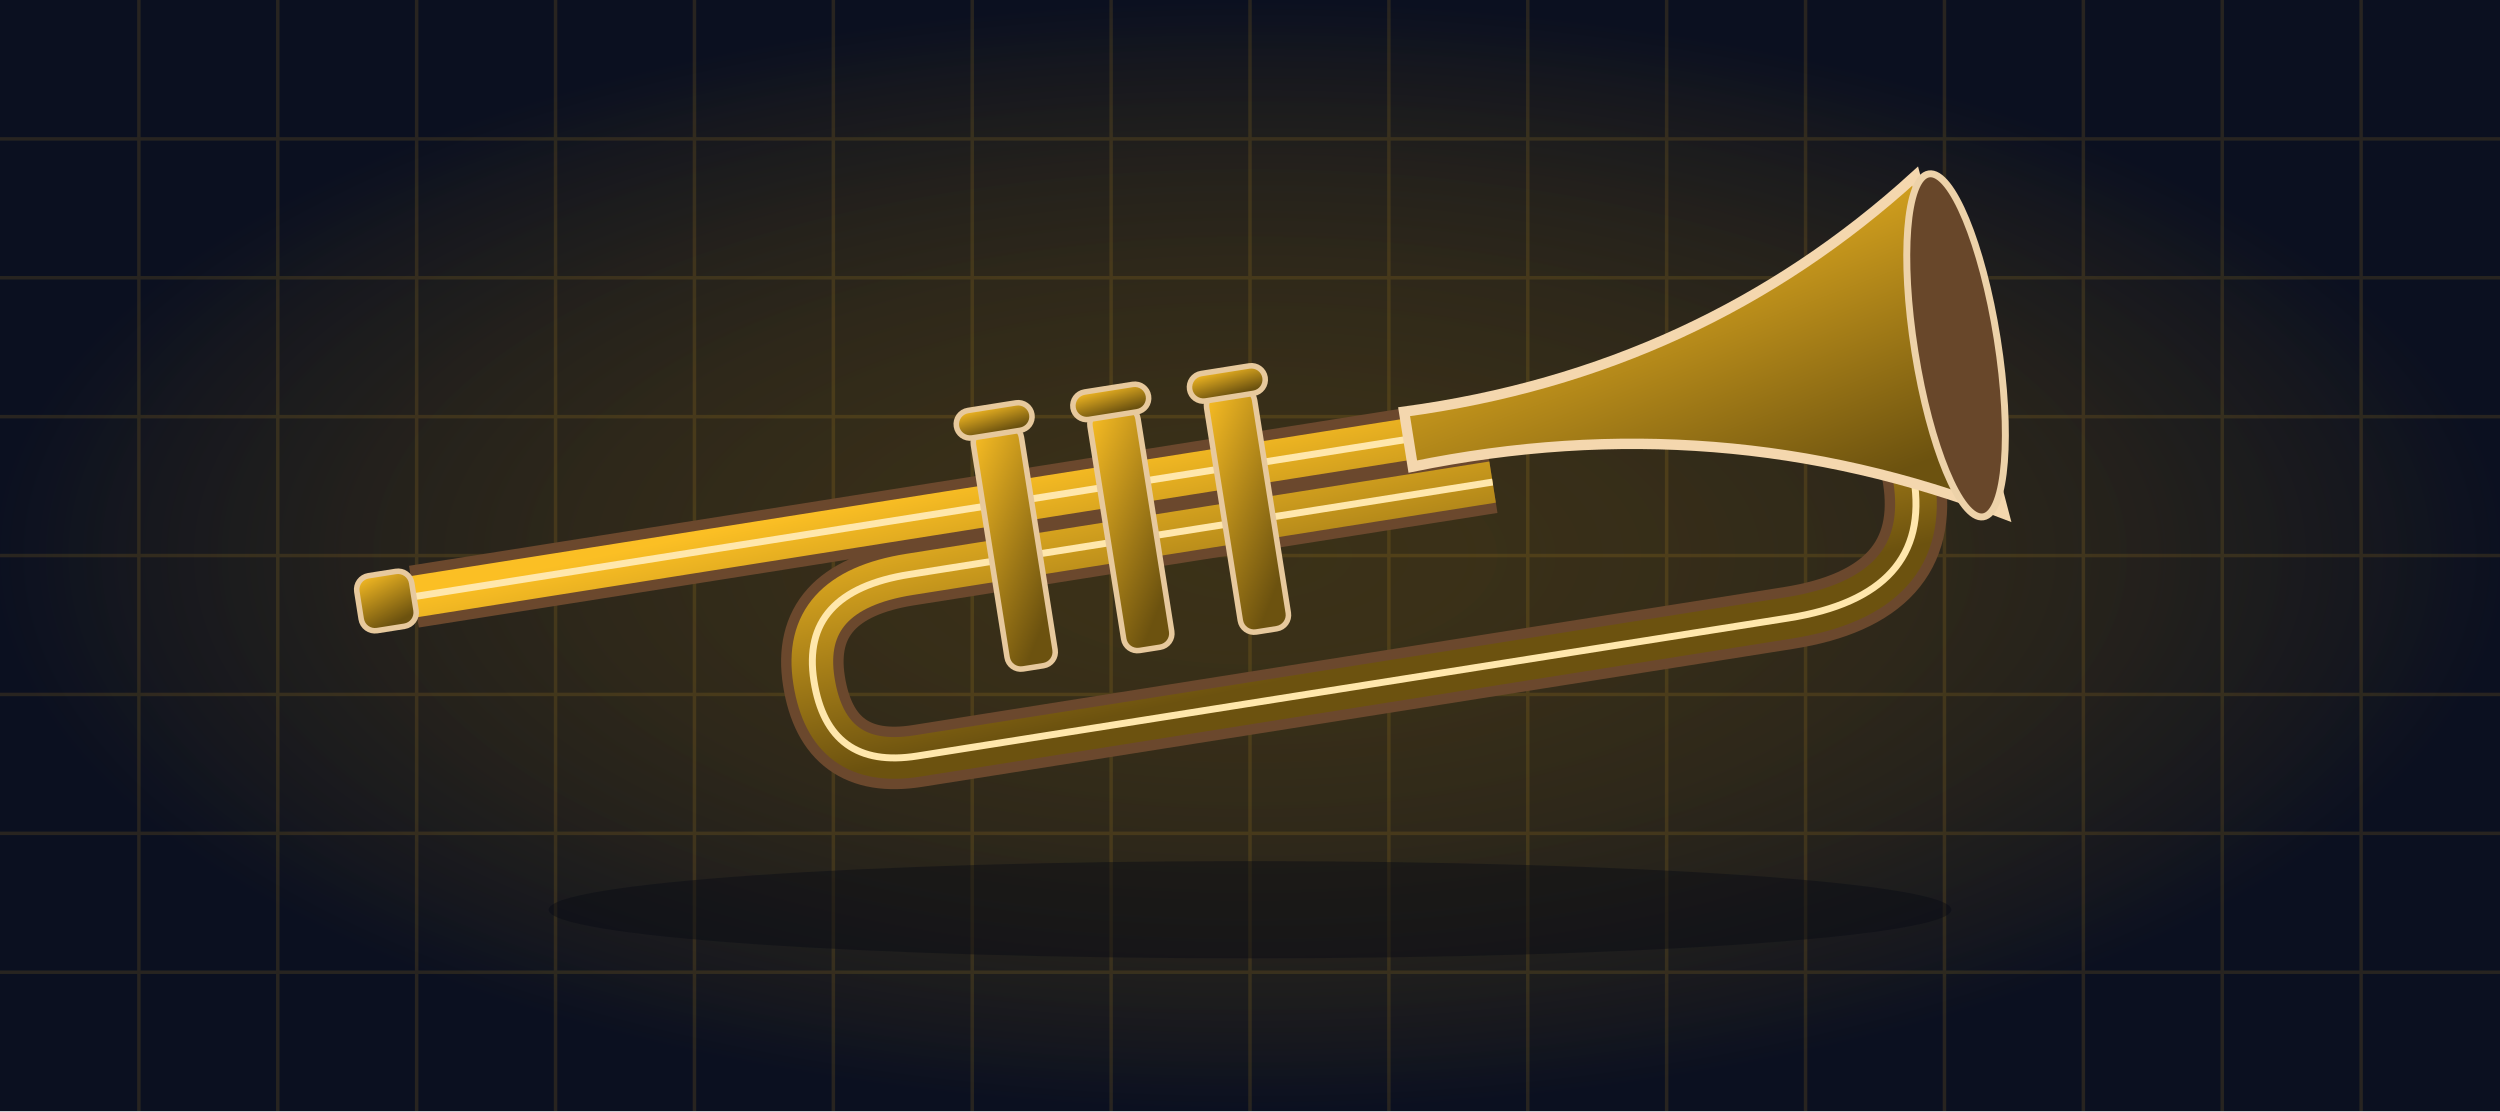
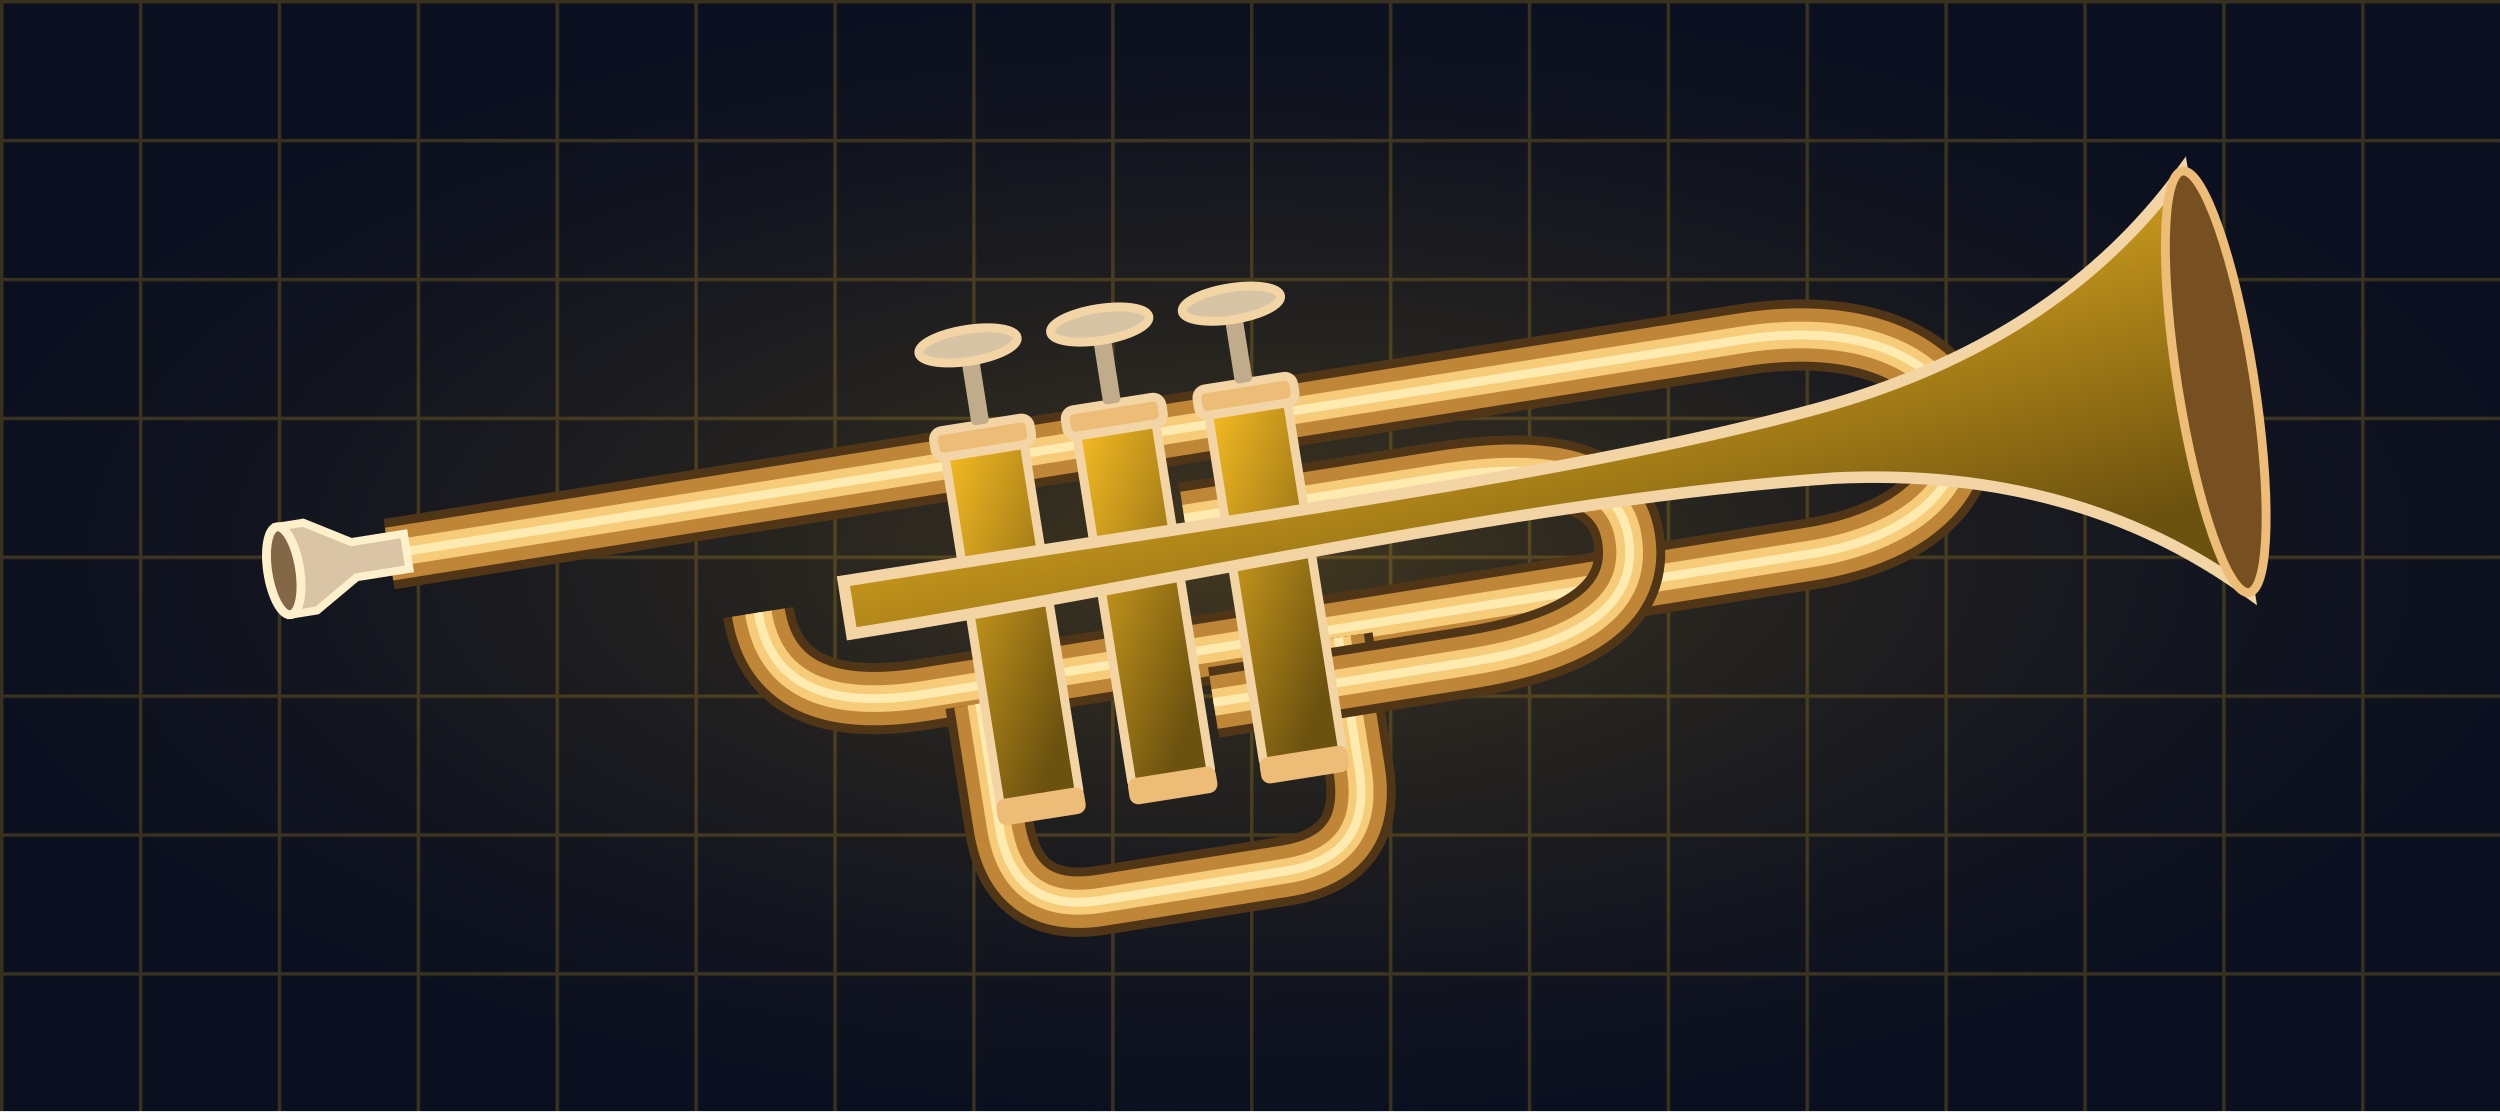
<svg xmlns="http://www.w3.org/2000/svg" viewBox="0 0 360 160">
  <defs>
-     <linearGradient id="metal" x2=".34" y2="1" gradientUnits="objectBoundingBox">
+     <linearGradient id="wood" x1="0%" y1="0%" x2="38%" y2="100%">
      <stop stop-color="#fbbf24" />
      <stop offset="1" stop-color="#6c520f" />
    </linearGradient>
-     <radialGradient id="back">
-       <stop stop-color="#6c520f" stop-opacity=".49" />
-       <stop offset="1" stop-color="#0b1020" />
+     <radialGradient id="halo">
+       <stop stop-color="#fbbf24" stop-opacity=".23" />
+       <stop offset="1" stop-color="#6c520f" stop-opacity="0" />
    </radialGradient>
+     <pattern id="grid" width="20" height="20" patternUnits="userSpaceOnUse">
+       <path d="M20 0H0V20" fill="none" stroke="#fbbf24" stroke-opacity=".19" stroke-width="1" />
+     </pattern>
  </defs>
-   <path fill="#0b1020" d="M0 0h360v160H0z" />
-   <path fill="url(#back)" d="M0 0h360v160H0z" />
-   <g opacity=".12">
-     <path d="M20 0L20 160" fill="none" stroke="#fbbf24" stroke-width="0.5" />
-     <path d="M40 0L40 160" fill="none" stroke="#fbbf24" stroke-width="0.5" />
-     <path d="M60 0L60 160" fill="none" stroke="#fbbf24" stroke-width="0.5" />
-     <path d="M80 0L80 160" fill="none" stroke="#fbbf24" stroke-width="0.5" />
-     <path d="M100 0L100 160" fill="none" stroke="#fbbf24" stroke-width="0.5" />
-     <path d="M120 0L120 160" fill="none" stroke="#fbbf24" stroke-width="0.5" />
-     <path d="M140 0L140 160" fill="none" stroke="#fbbf24" stroke-width="0.5" />
-     <path d="M160 0L160 160" fill="none" stroke="#fbbf24" stroke-width="0.5" />
-     <path d="M180 0L180 160" fill="none" stroke="#fbbf24" stroke-width="0.5" />
-     <path d="M200 0L200 160" fill="none" stroke="#fbbf24" stroke-width="0.5" />
-     <path d="M220 0L220 160" fill="none" stroke="#fbbf24" stroke-width="0.5" />
-     <path d="M240 0L240 160" fill="none" stroke="#fbbf24" stroke-width="0.5" />
-     <path d="M260 0L260 160" fill="none" stroke="#fbbf24" stroke-width="0.5" />
-     <path d="M280 0L280 160" fill="none" stroke="#fbbf24" stroke-width="0.5" />
-     <path d="M300 0L300 160" fill="none" stroke="#fbbf24" stroke-width="0.5" />
-     <path d="M320 0L320 160" fill="none" stroke="#fbbf24" stroke-width="0.5" />
-     <path d="M340 0L340 160" fill="none" stroke="#fbbf24" stroke-width="0.5" />
-     <path d="M0 20L360 20" fill="none" stroke="#fbbf24" stroke-width="0.5" />
-     <path d="M0 40L360 40" fill="none" stroke="#fbbf24" stroke-width="0.5" />
-     <path d="M0 60L360 60" fill="none" stroke="#fbbf24" stroke-width="0.5" />
-     <path d="M0 80L360 80" fill="none" stroke="#fbbf24" stroke-width="0.5" />
-     <path d="M0 100L360 100" fill="none" stroke="#fbbf24" stroke-width="0.5" />
-     <path d="M0 120L360 120" fill="none" stroke="#fbbf24" stroke-width="0.5" />
-     <path d="M0 140L360 140" fill="none" stroke="#fbbf24" stroke-width="0.5" />
-   </g>
-   <ellipse cx="180" cy="131" rx="101" ry="7" fill="#060913" opacity=".44" />
-   <g transform="translate(180 79)">
-     <g transform="rotate(-9)">
-       <path d="M-120 -12H76Q96 -12 96 5Q96 22 75 22H-52Q-65 22 -65 9Q-65 -4 -49 -4H36" fill="none" stroke="#6b482d" stroke-width="9" />
-       <path d="M-120 -12H76Q96 -12 96 5Q96 22 75 22H-52Q-65 22 -65 9Q-65 -4 -49 -4H36" fill="none" stroke="url(#metal)" stroke-width="6" />
-       <path d="M-120 -12H76Q96 -12 96 5Q96 22 75 22H-52Q-65 22 -65 9Q-65 -4 -49 -4H36" fill="none" stroke="#ffe7ac" stroke-width="1" />
-       <rect x="-37" y="-23" width="7" height="35" rx="2" fill="url(#metal)" stroke="#e7c99d" stroke-width=".8" />
-       <rect x="-39" y="-26" width="11" height="4" rx="2" fill="url(#metal)" stroke="#e7c99d" stroke-width=".8" />
-       <rect x="-20" y="-23" width="7" height="35" rx="2" fill="url(#metal)" stroke="#e7c99d" stroke-width=".8" />
-       <rect x="-22" y="-26" width="11" height="4" rx="2" fill="url(#metal)" stroke="#e7c99d" stroke-width=".8" />
-       <rect x="-3" y="-23" width="7" height="35" rx="2" fill="url(#metal)" stroke="#e7c99d" stroke-width=".8" />
-       <rect x="-5" y="-26" width="11" height="4" rx="2" fill="url(#metal)" stroke="#e7c99d" stroke-width=".8" />
-       <path d="M25 -16Q68 -15 103 -38L108 12Q70 -10 25 -8Z" fill="url(#metal)" stroke="#f4d7ae" stroke-width="1.5" />
-       <ellipse cx="105" cy="-13" rx="6" ry="25" fill="#68472a" stroke="#edd2a9" stroke-width="1" />
-       <rect x="-128" y="-16" width="8" height="8" rx="2" fill="url(#metal)" stroke="#e7c99d" stroke-width=".8" />
-     </g>
+   <rect x="0" y="0" width="360" height="160" rx="0" fill="#0b1020" stroke="none" />
+   <ellipse cx="180.0" cy="80.0" rx="187.2" ry="81.6" fill="url(#halo)" stroke="none" />
+   <rect x="0" y="0" width="360" height="160" rx="0" fill="url(#grid)" stroke="none" />
+   <g transform="translate(180 77) rotate(-9) scale(1.280)">
+     <path d="M-96-13H58C87-13 88 12 62 12H-39Q-56 12-56 0" fill="none" stroke="#503616" stroke-width="8" />
+     <path d="M-96-13H58C87-13 88 12 62 12H-39Q-56 12-56 0" fill="none" stroke="#bf8638" stroke-width="6" />
+     <path d="M-96-13H58C87-13 88 12 62 12H-39Q-56 12-56 0" fill="none" stroke="#f6cb79" stroke-width="3" />
+     <path d="M-96-13H58C87-13 88 12 62 12H-39Q-56 12-56 0" fill="none" stroke="#ffebaf" stroke-width="1" />
+     <path d="M-33 14V28Q-33 38-23 38H-2Q8 38 8 28V13" fill="none" stroke="#503616" stroke-width="7.8" />
+     <path d="M-33 14V28Q-33 38-23 38H-2Q8 38 8 28V13" fill="none" stroke="#bf8638" stroke-width="5.8" />
+     <path d="M-33 14V28Q-33 38-23 38H-2Q8 38 8 28V13" fill="none" stroke="#f6cb79" stroke-width="2.8" />
+     <path d="M-33 14V28Q-33 38-23 38H-2Q8 38 8 28V13" fill="none" stroke="#ffebaf" stroke-width="1" />
+     <path d="M-7-3H22Q42-3 42 7Q42 18 22 18H-7" fill="none" stroke="#503616" stroke-width="8" />
+     <path d="M-7-3H22Q42-3 42 7Q42 18 22 18H-7" fill="none" stroke="#bf8638" stroke-width="6" />
+     <path d="M-7-3H22Q42-3 42 7Q42 18 22 18H-7" fill="none" stroke="#f6cb79" stroke-width="3" />
+     <path d="M-7-3H22Q42-3 42 7Q42 18 22 18H-7" fill="none" stroke="#ffebaf" stroke-width="1" />
+     <rect x="-32.5" y="-16" width="9" height="43" rx="1.8" fill="url(#wood)" stroke="#f3d5a5" />
+     <rect x="-33.5" y="-17" width="11" height="3" rx="1" fill="#edbc76" stroke="#f3d5a5" />
+     <rect x="-29" y="-25" width="2" height="8" rx="0.5" fill="#c0ab8a" stroke="none" />
+     <ellipse cx="-28" cy="-26" rx="5.6" ry="1.8" fill="#d7c4a4" stroke="#f3d5a5" />
+     <rect x="-33" y="25" width="10" height="3" rx="1" fill="#edbc76" stroke="none" />
+     <rect x="-17.5" y="-16" width="9" height="43" rx="1.8" fill="url(#wood)" stroke="#f3d5a5" />
+     <rect x="-18.5" y="-17" width="11" height="3" rx="1" fill="#edbc76" stroke="#f3d5a5" />
+     <rect x="-14" y="-25" width="2" height="8" rx="0.5" fill="#c0ab8a" stroke="none" />
+     <ellipse cx="-13" cy="-26" rx="5.6" ry="1.8" fill="#d7c4a4" stroke="#f3d5a5" />
+     <rect x="-18" y="25" width="10" height="3" rx="1" fill="#edbc76" stroke="none" />
+     <rect x="-2.5" y="-16" width="9" height="43" rx="1.8" fill="url(#wood)" stroke="#f3d5a5" />
+     <rect x="-3.5" y="-17" width="11" height="3" rx="1" fill="#edbc76" stroke="#f3d5a5" />
+     <rect x="1" y="-25" width="2" height="8" rx="0.5" fill="#c0ab8a" stroke="none" />
+     <ellipse cx="2" cy="-26" rx="5.6" ry="1.8" fill="#d7c4a4" stroke="#f3d5a5" />
+     <rect x="-3" y="25" width="10" height="3" rx="1" fill="#edbc76" stroke="none" />
+     <path d="M-46-2C0-2 37-1 65-4Q93-7 110-24V24Q93 7 66 4C32 1-9 4-46 4Z" fill="url(#wood)" stroke="#f3d5a5" stroke-width="1.3" />
+     <ellipse cx="110" cy="0" rx="4.3" ry="24" fill="#775022" stroke="#edbc76" />
+     <path d="M-108 -18h3l5 3h6v4h-6l-5 3h-3Z" fill="#d9c5a6" stroke="#fff0cc" stroke-width="0.9" />
+     <ellipse cx="-108" cy="-13" rx="1.8" ry="5" fill="#836747" stroke="#fff0cc" />
  </g>
</svg>
